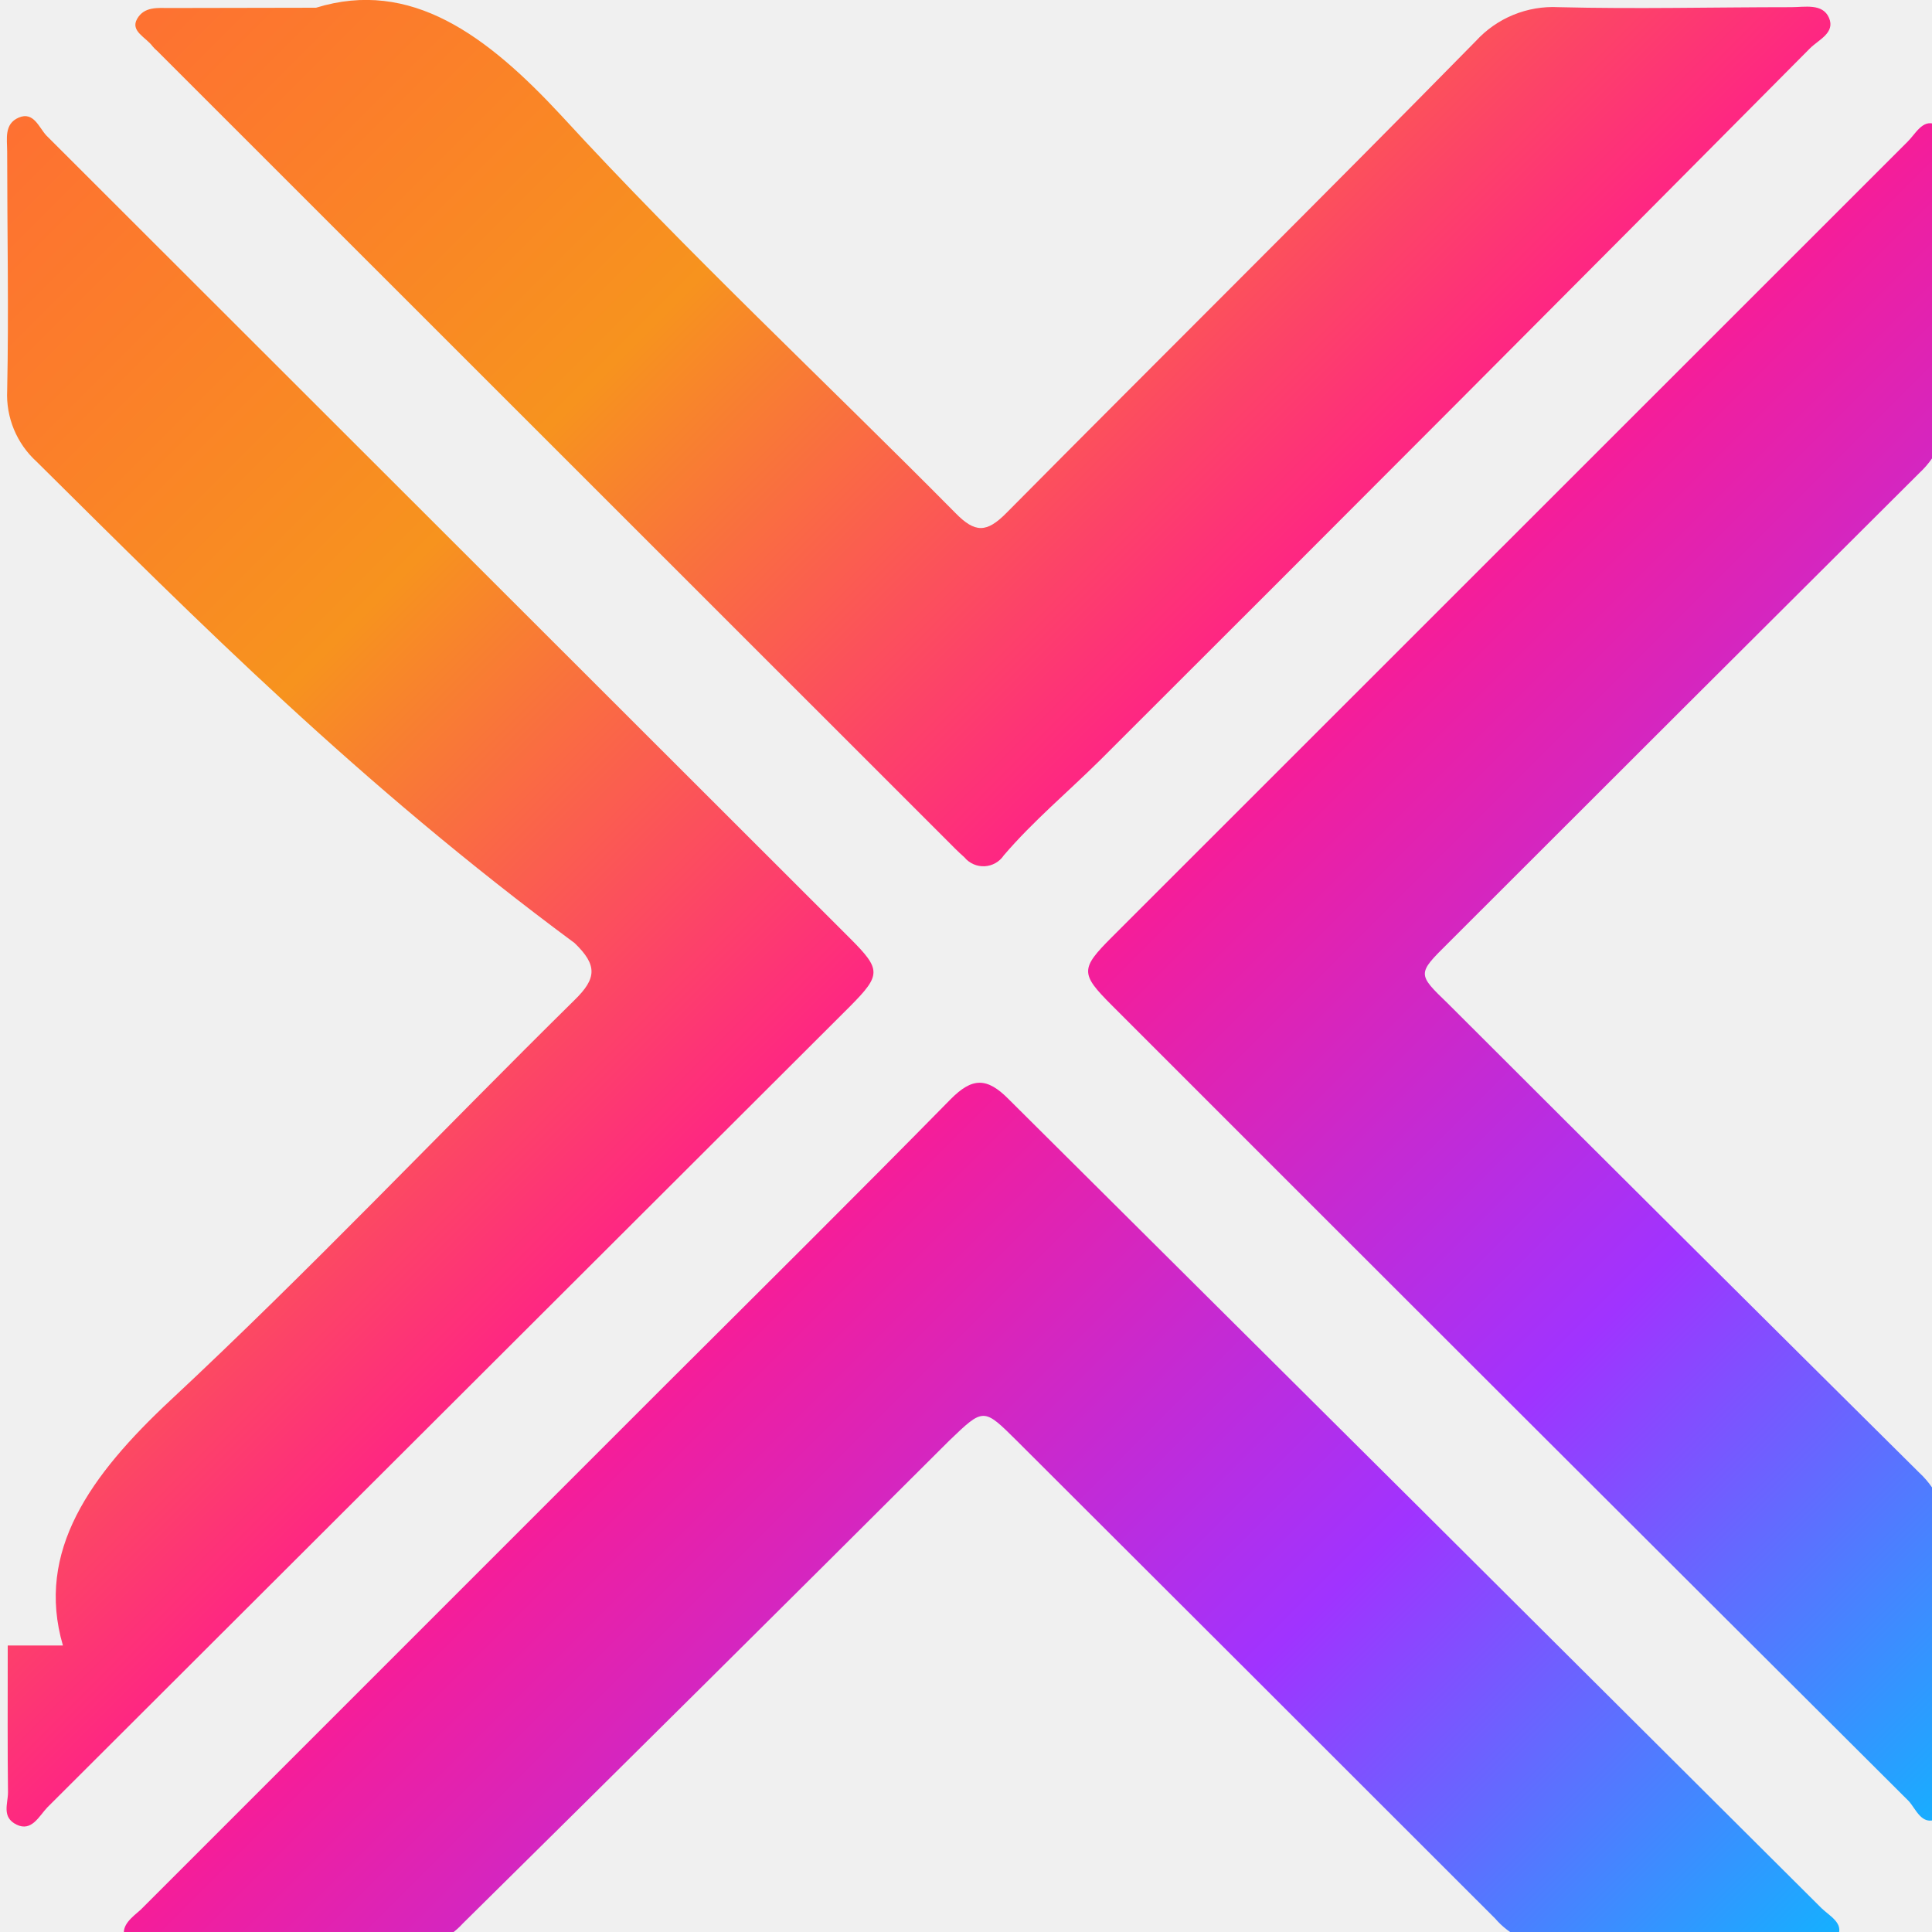
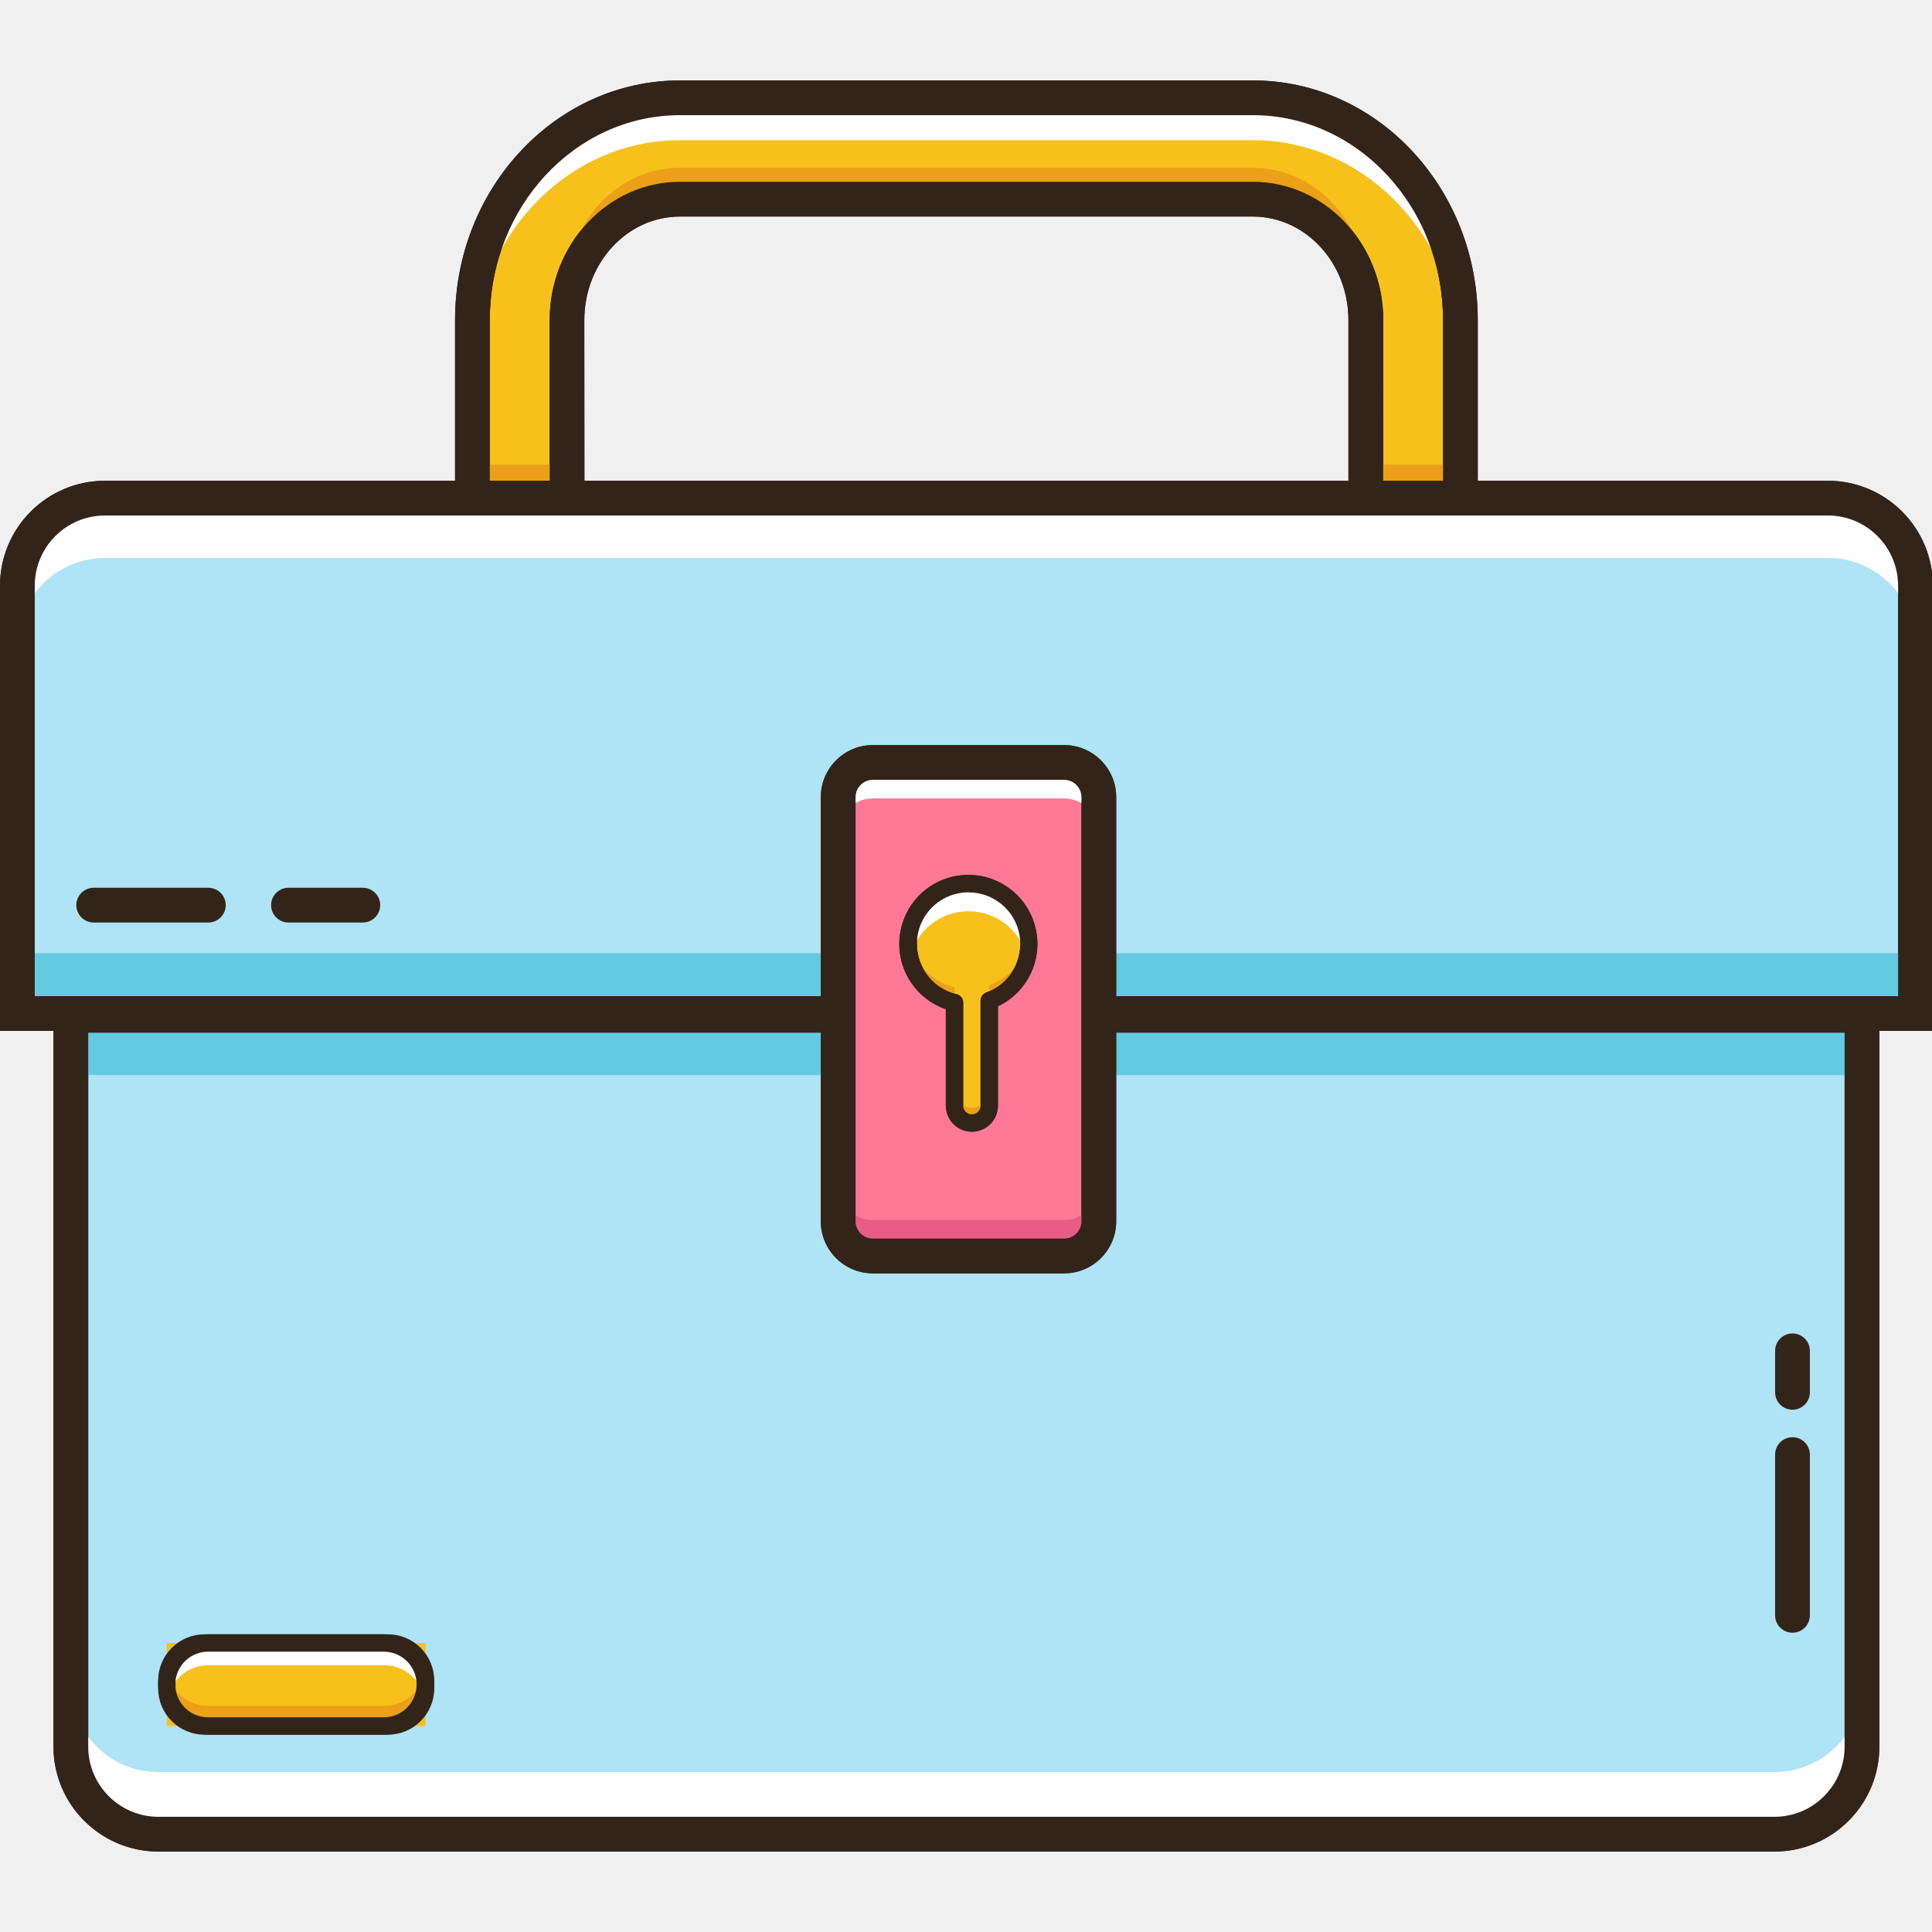
- <svg xmlns="http://www.w3.org/2000/svg" viewBox="0 0 70 70" width="64" height="64">
-   <defs>
-     <linearGradient id="logoGradient" x1="0%" y1="0%" x2="100%" y2="100%">
-       <stop offset="0%" style="stop-color:#FF6B35;stop-opacity:1" />
-       <stop offset="25%" style="stop-color:#F7931E;stop-opacity:1" />
-       <stop offset="50%" style="stop-color:#FF1B8D;stop-opacity:1" />
-       <stop offset="75%" style="stop-color:#A033FF;stop-opacity:1" />
-       <stop offset="100%" style="stop-color:#00C3FF;stop-opacity:1" />
-     </linearGradient>
-   </defs>
-   <path d="M10.25 70.55H5.68c-.42 0-1 .07-1.16-.36s.3-.75.58-1l19-19c3.46-3.45 6.92-6.88 10.34-10.36.79-.8 1.32-.8 2.11 0Q51.26 54.45 66 69.14c.29.28.81.54.59 1s-.74.37-1.16.37H56.3a2.87 2.87 0 0 1-2.13-1Q45.5 60.84 36.84 52.2c-1.21-1.2-1.2-1.2-2.45 0Q25.57 61 16.77 69.69a2.65 2.65 0 0 1-2.07.87c-1.49-.04-2.97-.01-4.45-.01zM2.28 59.62c-1-3.42 1-6.18 3.9-8.89 5-4.66 9.75-9.68 14.64-14.5.8-.78.83-1.26 0-2.06C13 28.38 7.18 22.53 1.33 16.73a3.27 3.27 0 0 1-1.07-2.58c.06-2.88 0-5.77 0-8.66 0-.45-.12-1 .42-1.23s.73.36 1 .65L30.8 34c1.13 1.13 1.13 1.32 0 2.46L1.72 65.48c-.3.31-.57.9-1.12.63s-.31-.76-.31-1.17c-.02-1.53-.01-3.05-.01-5.32zM70.55 10.43v4.22a3.14 3.14 0 0 1-1 2.48Q61 25.64 52.45 34.19c-1.1 1.09-1.1 1.1 0 2.16q8.54 8.53 17.08 17A3.26 3.26 0 0 1 70.57 56c-.06 2.89 0 5.78 0 8.67 0 .45.12 1-.41 1.24s-.74-.36-1-.65Q54.68 50.83 40.28 36.42c-1.14-1.14-1.14-1.32 0-2.46L69.11 5.14c.29-.28.54-.82 1-.64s.41.79.41 1.25c.04 1.56.03 3.12.03 4.68zM11.45.28c3.44-1.06 6.19 1 8.89 3.91 4.59 5 9.52 9.59 14.27 14.39.72.74 1.14.73 1.86 0 5.66-5.71 11.38-11.37 17-17.09a3.79 3.79 0 0 1 3-1.23c2.81.07 5.62 0 8.43 0 .49 0 1.14-.15 1.37.39s-.38.79-.69 1.1Q52.75 14.68 39.86 27.54c-1.16 1.15-2.42 2.2-3.49 3.45a.89.89 0 0 1-1.43.07c-.23-.2-.45-.43-.67-.65L5.69 1.84a1.21 1.21 0 0 1-.16-.16c-.24-.33-.82-.55-.56-1S5.72.29 6.14.29z" fill="url(#logoGradient)" />
+ <svg xmlns="http://www.w3.org/2000/svg" t="1776869299258" class="icon" viewBox="0 0 1117 1024" version="1.1" p-id="5729" width="200" height="200">
+   <path d="M844.339 302.225H273.141V138.555C273.141 67.695 326.939 10.046 393.077 10.046h331.326c66.138 0 119.936 57.649 119.936 128.509z m-516.496-58.603h461.81V138.555c0-38.511-29.268-69.905-65.301-69.905H393.077c-35.966 0-65.301 31.361-65.301 69.905z" fill="#F7C11C" p-id="5730" />
+   <path d="M854.385 312.272H263.095V138.555C263.095 62.153 321.481 0 393.077 0h331.326c71.68 0 129.982 62.153 129.982 138.555z m-571.198-20.093h551.105V138.555c0-65.301-49.294-118.462-109.889-118.462H393.077c-60.596 0-109.889 53.145-109.889 118.462z m516.512-38.511H317.797V138.555C317.797 94.468 351.62 58.603 393.077 58.603h331.326c41.508 0 75.347 35.865 75.347 79.952z m-461.81-20.093h441.718V138.555c0-33.002-24.764-59.859-55.255-59.859H393.077c-30.44 0-55.255 26.79-55.255 59.859z" fill="#33241A" p-id="5731" />
+   <path d="M724.403 50.533H393.077c-35.966 0-65.301 31.361-65.301 69.905v18.117c0-38.511 29.268-69.905 65.301-69.905h331.326c35.982 0 65.301 31.361 65.301 69.905V120.438c-0.05-38.544-29.318-69.905-65.301-69.905zM273.141 284.109h571.214v18.117H273.141z" fill="#EBA017" p-id="5732" />
+   <path d="M327.843 243.622h461.81v24.496H327.843zM724.403 10.046H393.077c-66.138 0-119.936 57.649-119.936 128.509v24.496c0-70.86 53.798-128.509 119.936-128.509h331.326c66.138 0 119.936 57.649 119.936 128.509V138.555C844.339 67.695 790.541 10.046 724.403 10.046z" fill="#FFFFFF" p-id="5733" />
+   <path d="M275.05 222.14h49.679V239.436h-49.679zM794.677 222.14h49.679V239.436h-49.679z" fill="#EBA017" p-id="5734" />
+   <path d="M854.385 312.272H263.095V138.555C263.095 62.153 321.481 0 393.077 0h331.326c71.68 0 129.982 62.153 129.982 138.555z m-571.198-20.093h551.105V138.555c0-65.301-49.294-118.462-109.889-118.462H393.077c-60.596 0-109.889 53.145-109.889 118.462z m516.512-38.511H317.797V138.555C317.797 94.468 351.62 58.603 393.077 58.603h331.326c41.508 0 75.347 35.865 75.347 79.952z m-461.81-20.093h441.718V138.555c0-33.002-24.764-59.859-55.255-59.859H393.077c-30.44 0-55.255 26.79-55.255 59.859z" fill="#33241A" p-id="5735" />
+   <path d="M40.955 540.523h1035.57v422.797a50.633 50.633 0 0 1-50.633 50.633h-934.304a50.633 50.633 0 0 1-50.633-50.633V540.523z" fill="#AEE4F5" p-id="5736" />
+   <path d="M1025.892 1024h-934.304a60.746 60.746 0 0 1-60.679-60.679V530.477h1055.663v432.844a60.746 60.746 0 0 1-60.679 60.679zM51.002 550.569v412.751a40.637 40.637 0 0 0 40.587 40.587h934.304a40.637 40.637 0 0 0 40.587-40.587V550.569z" fill="#33241A" p-id="5737" />
+   <path d="M1025.892 978.038h-934.304a50.633 50.633 0 0 1-50.633-50.633v35.915a50.633 50.633 0 0 0 50.633 50.633h934.304a50.633 50.633 0 0 0 50.633-50.633v-35.915a50.633 50.633 0 0 1-50.633 50.633z" fill="#FFFFFF" p-id="5738" />
+   <path d="M37.288 540.523h1039.237v34.542H37.288z" fill="#64CAE2" p-id="5739" />
+   <path d="M1025.892 1024h-934.304a60.746 60.746 0 0 1-60.679-60.679V530.477h1055.663v432.844a60.746 60.746 0 0 1-60.679 60.679zM51.002 550.569v412.751a40.637 40.637 0 0 0 40.587 40.587h934.304a40.637 40.637 0 0 0 40.587-40.587V550.569z" fill="#33241A" p-id="5740" />
+   <path d="M1107.434 539.468H10.046V292.045a50.633 50.633 0 0 1 50.633-50.633h996.122a50.633 50.633 0 0 1 50.633 50.633v247.423z" fill="#AEE4F5" p-id="5741" />
+   <path d="M1117.481 549.514H0V292.129a60.746 60.746 0 0 1 60.679-60.679h996.122a60.73 60.73 0 0 1 60.679 60.679z m-1097.388-20.093h1077.295V292.129a40.62 40.62 0 0 0-40.587-40.587H60.679A40.62 40.62 0 0 0 20.093 292.129z" fill="#33241A" p-id="5742" />
+   <path d="M1056.801 241.496H60.679A50.616 50.616 0 0 0 10.046 292.129v34.593a50.633 50.633 0 0 1 50.633-50.633h996.122a50.633 50.633 0 0 1 50.633 50.633v-34.593a50.616 50.616 0 0 0-50.633-50.633z" fill="#FFFFFF" p-id="5743" />
+   <path d="M11.62 504.608H1107.434v31.512H11.62z" fill="#64CAE2" p-id="5744" />
+   <path d="M1117.481 549.514H0V292.129a60.746 60.746 0 0 1 60.679-60.679h996.122a60.73 60.73 0 0 1 60.679 60.679z m-1097.388-20.093h1077.295V292.129a40.62 40.62 0 0 0-40.587-40.587H60.679A40.62 40.62 0 0 0 20.093 292.129z" fill="#33241A" p-id="5745" />
+   <path d="M484.599 394.316l150.694 0 0 285.331-150.694 0 0-285.331Z" fill="#FF7997" p-id="5746" />
+   <path d="M615.2 689.693h-110.509a30.139 30.139 0 0 1-30.139-30.139V414.409a30.139 30.139 0 0 1 30.139-30.139h110.509a30.139 30.139 0 0 1 30.139 30.139v245.146a30.139 30.139 0 0 1-30.139 30.139z m-110.509-285.331a10.046 10.046 0 0 0-10.046 10.046v245.146a10.046 10.046 0 0 0 10.046 10.046h110.509a10.046 10.046 0 0 0 10.046-10.046V414.409a10.046 10.046 0 0 0-10.046-10.046z" fill="#33241A" p-id="5747" />
+   <path d="M615.2 394.316h-110.509a20.093 20.093 0 0 0-20.093 20.093v20.796a20.093 20.093 0 0 1 20.093-20.093h110.509a20.093 20.093 0 0 1 20.093 20.093V414.409a20.093 20.093 0 0 0-20.093-20.093z" fill="#FFFFFF" p-id="5748" />
+   <path d="M615.2 679.647h-110.509a20.093 20.093 0 0 1-20.093-20.093v-20.796a20.093 20.093 0 0 0 20.093 20.093h110.509a20.093 20.093 0 0 0 20.093-20.093v20.796a20.093 20.093 0 0 1-20.093 20.093z" fill="#E85D88" p-id="5749" />
+   <path d="M615.2 689.693h-110.509a30.139 30.139 0 0 1-30.139-30.139V414.409a30.139 30.139 0 0 1 30.139-30.139h110.509a30.139 30.139 0 0 1 30.139 30.139v245.146a30.139 30.139 0 0 1-30.139 30.139z m-110.509-285.331a10.046 10.046 0 0 0-10.046 10.046v245.146a10.046 10.046 0 0 0 10.046 10.046h110.509a10.046 10.046 0 0 0 10.046-10.046V414.409a10.046 10.046 0 0 0-10.046-10.046z" fill="#33241A" p-id="5750" />
+   <path d="M594.823 499.317a34.877 34.877 0 1 0-42.965 33.889V592.73a10.046 10.046 0 0 0 20.093 0v-60.696a34.861 34.861 0 0 0 22.872-32.717z" fill="#F7C11C" p-id="5751" />
+   <path d="M561.905 607.8a15.069 15.069 0 0 1-15.069-15.069v-55.757a39.917 39.917 0 1 1 30.139-1.674V592.73a15.069 15.069 0 0 1-15.069 15.069z m-1.959-138.421a29.854 29.854 0 0 0-6.932 58.888 5.023 5.023 0 0 1 3.868 4.872V592.73a5.023 5.023 0 0 0 10.046 0v-60.696a5.023 5.023 0 0 1 3.349-4.722 29.837 29.837 0 0 0-10.264-57.867z" fill="#33241A" p-id="5752" />
+   <path d="M571.951 523.093v8.941a34.861 34.861 0 0 0 22.872-32.717 35.262 35.262 0 0 0-0.301-4.437 34.877 34.877 0 0 1-22.571 28.213zM551.859 524.282a34.894 34.894 0 0 1-26.489-29.436 35.798 35.798 0 0 0-0.301 4.471 34.827 34.827 0 0 0 26.79 33.889zM561.905 593.919a10.046 10.046 0 0 1-10.046-10.046V592.73a10.046 10.046 0 0 0 20.093 0v-8.924a10.046 10.046 0 0 1-10.046 10.113z" fill="#EBA017" p-id="5753" />
+   <path d="M559.946 480.329A34.894 34.894 0 0 1 593.902 507.337a34.877 34.877 0 1 0-68.834-8.004 34.693 34.693 0 0 0 0.938 7.953 34.894 34.894 0 0 1 33.94-26.958z" fill="#FFFFFF" p-id="5754" />
+   <path d="M561.905 607.8a15.069 15.069 0 0 1-15.069-15.069v-55.757a39.917 39.917 0 1 1 30.139-1.674V592.73a15.069 15.069 0 0 1-15.069 15.069z m-1.959-138.421a29.854 29.854 0 0 0-6.932 58.888 5.023 5.023 0 0 1 3.868 4.872V592.73a5.023 5.023 0 0 0 10.046 0v-60.696a5.023 5.023 0 0 1 3.349-4.722 29.837 29.837 0 0 0-10.264-57.867zM1036.34 897.467a10.046 10.046 0 0 1-10.046-10.046v-92.928a10.046 10.046 0 0 1 20.093 0V887.421a10.046 10.046 0 0 1-10.046 10.046zM1036.34 768.54a10.046 10.046 0 0 1-10.046-10.046v-23.994a10.046 10.046 0 0 1 20.093 0V758.494a10.046 10.046 0 0 1-10.046 10.046zM120.455 486.859H54.183a10.046 10.046 0 0 1 0-20.093h66.272a10.046 10.046 0 0 1 0 20.093zM209.766 486.859H166.785a10.046 10.046 0 0 1 0-20.093h42.981a10.046 10.046 0 0 1 0 20.093z" fill="#33241A" p-id="5755" />
+   <path d="M96.461 903.411l149.572 0 0 48.004-149.572 0 0-48.004Z" fill="#F7C11C" p-id="5756" />
+   <path d="M224.266 956.422H118.228a26.79 26.79 0 0 1-26.79-26.79v-4.454a26.79 26.79 0 0 1 26.79-26.79h106.038a26.79 26.79 0 0 1 26.79 26.79v4.454a26.79 26.79 0 0 1-26.79 26.79z m-106.038-47.988a16.744 16.744 0 0 0-16.744 16.744v4.454a16.744 16.744 0 0 0 16.744 16.744h106.038a16.744 16.744 0 0 0 16.744-16.744v-4.454a16.744 16.744 0 0 0-16.744-16.744z" fill="#33241A" p-id="5757" />
+   <path d="M120.455 916.237h101.585a24.011 24.011 0 0 1 23.106 17.581 23.944 23.944 0 0 0-23.106-30.407H120.455a23.944 23.944 0 0 0-23.106 30.407 23.994 23.994 0 0 1 23.106-17.581z" fill="#FFFFFF" p-id="5758" />
+   <path d="M120.455 939.795h101.585a24.011 24.011 0 0 0 23.106-17.581 23.944 23.944 0 0 1-23.106 30.407H120.455a23.944 23.944 0 0 1-23.106-30.407 23.994 23.994 0 0 0 23.106 17.581z" fill="#EBA017" p-id="5759" />
+   <path d="M222.039 956.422H120.455a29.017 29.017 0 1 1 0-58.034h101.585a29.017 29.017 0 0 1 0 58.034z m-101.585-47.988a18.971 18.971 0 1 0 0 37.941h101.585a18.971 18.971 0 0 0 0-37.941z" fill="#33241A" p-id="5760" />
</svg>
